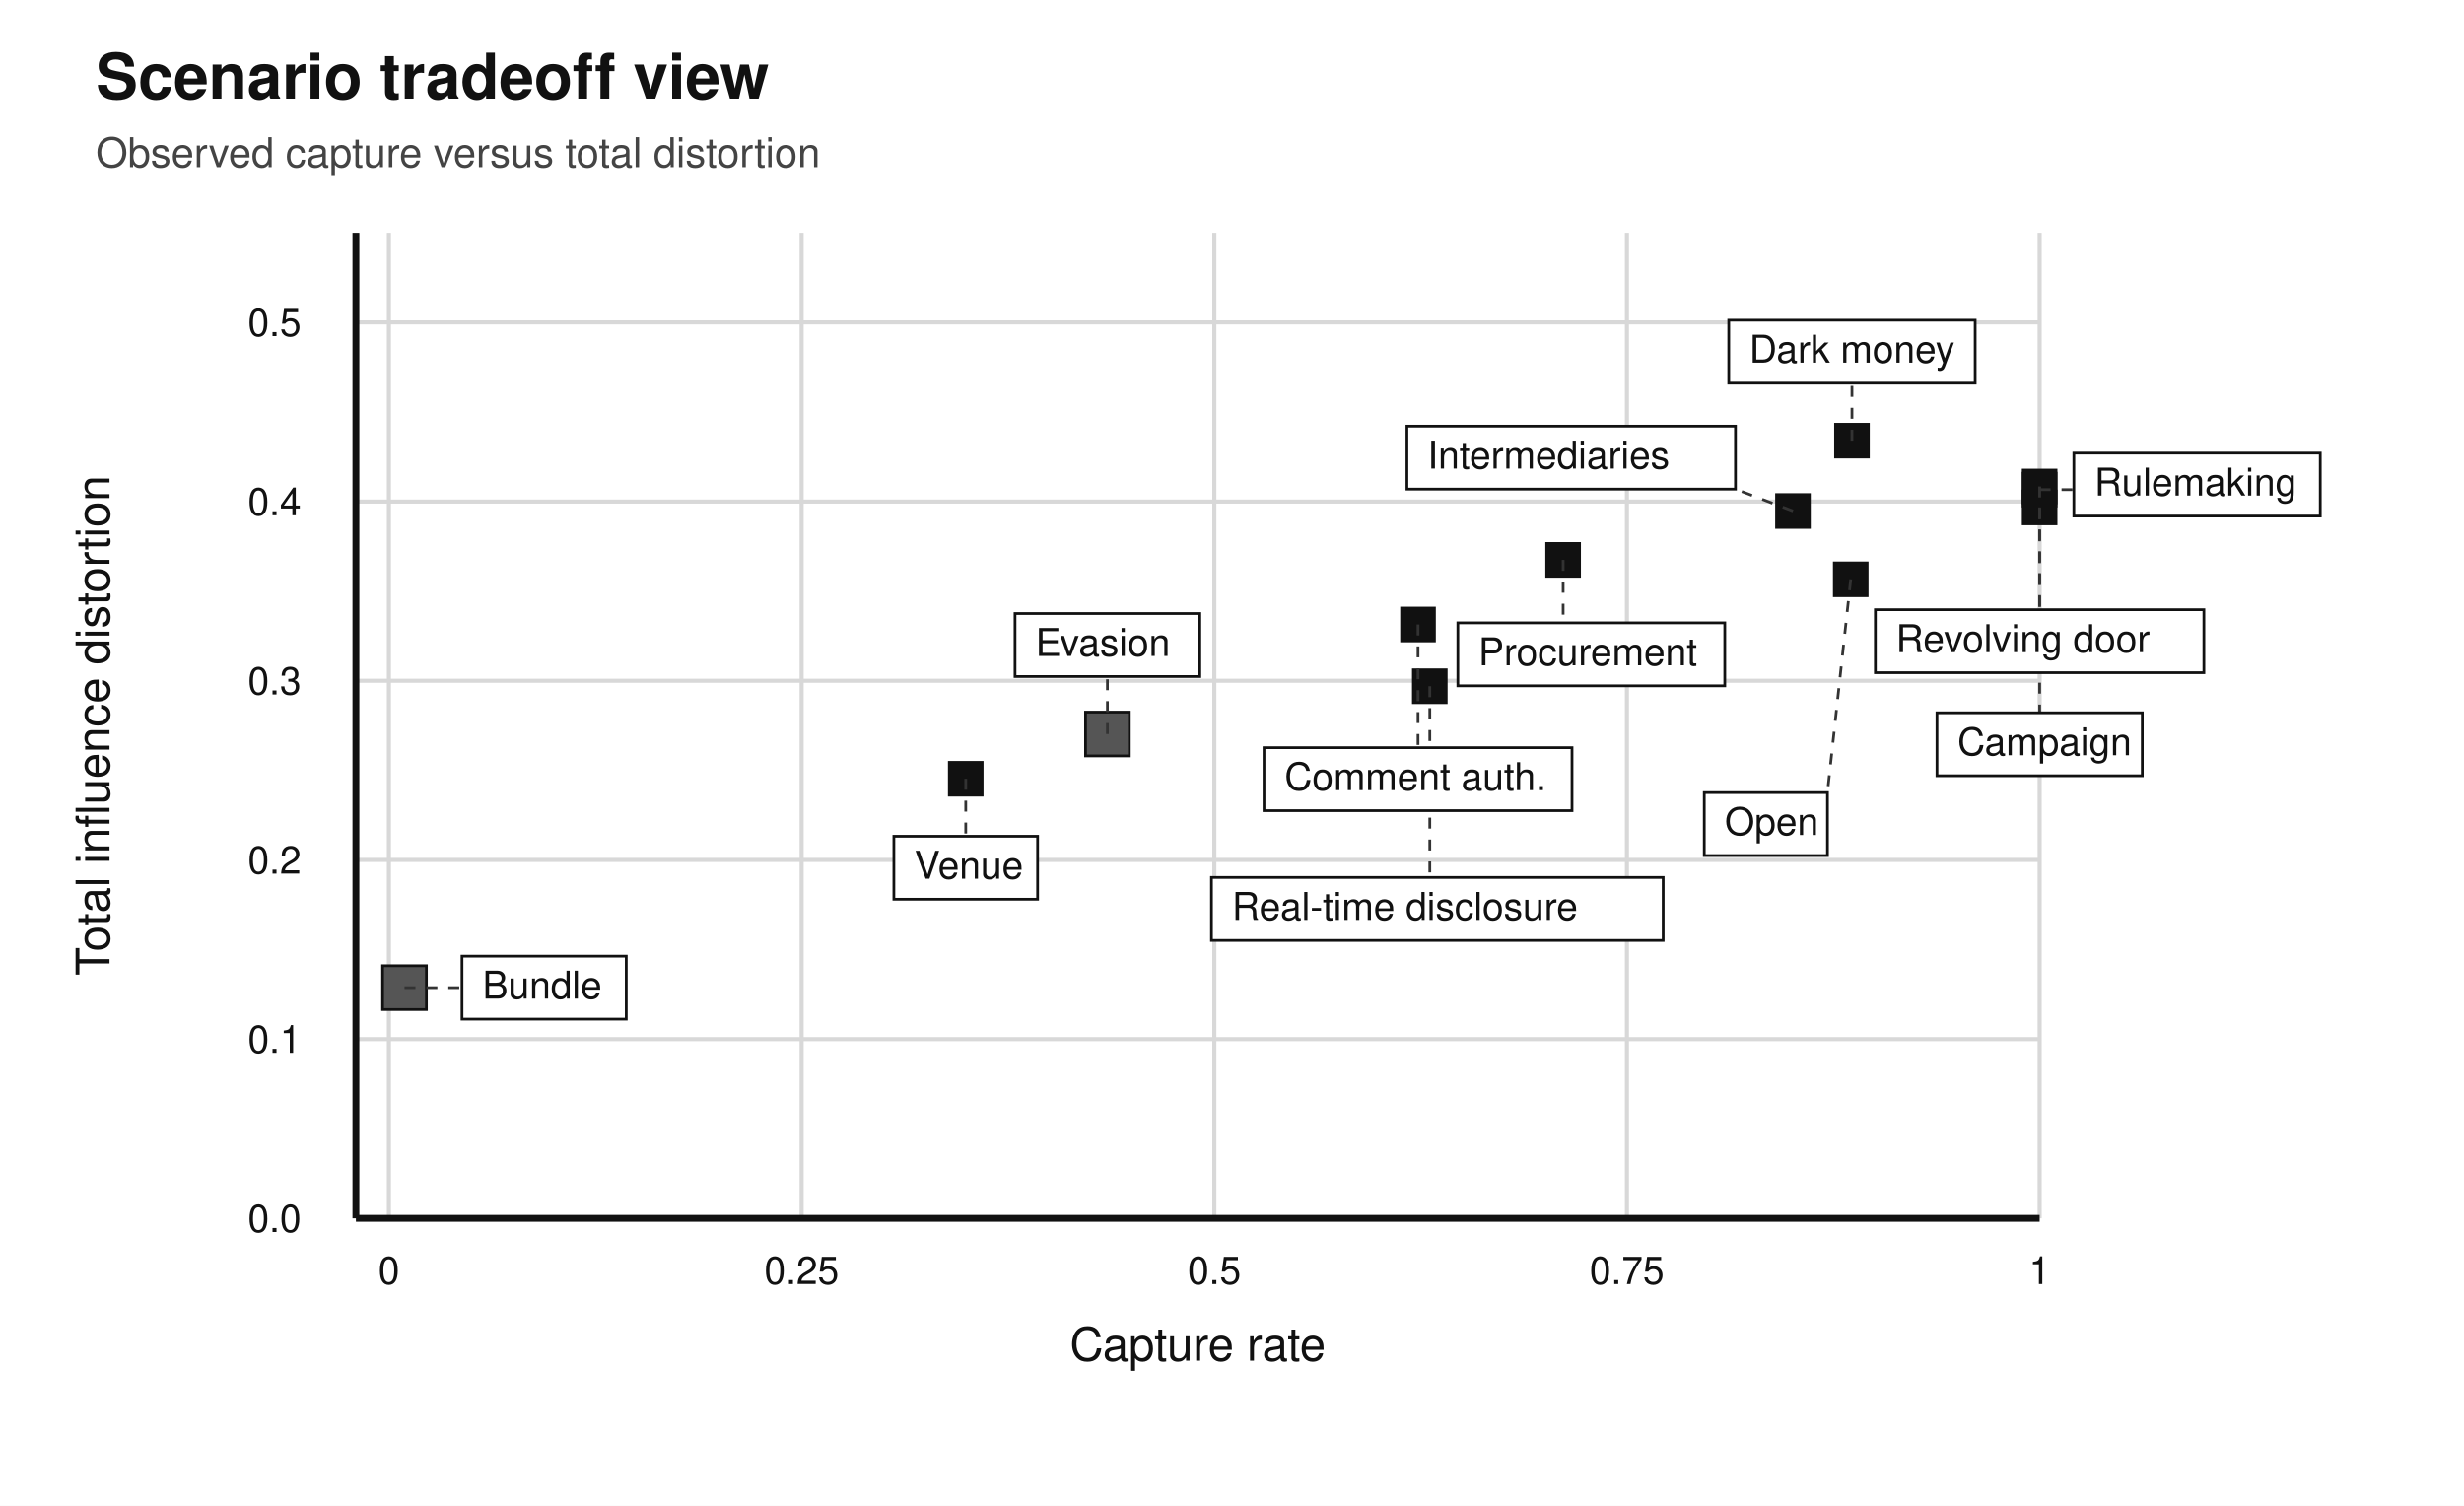
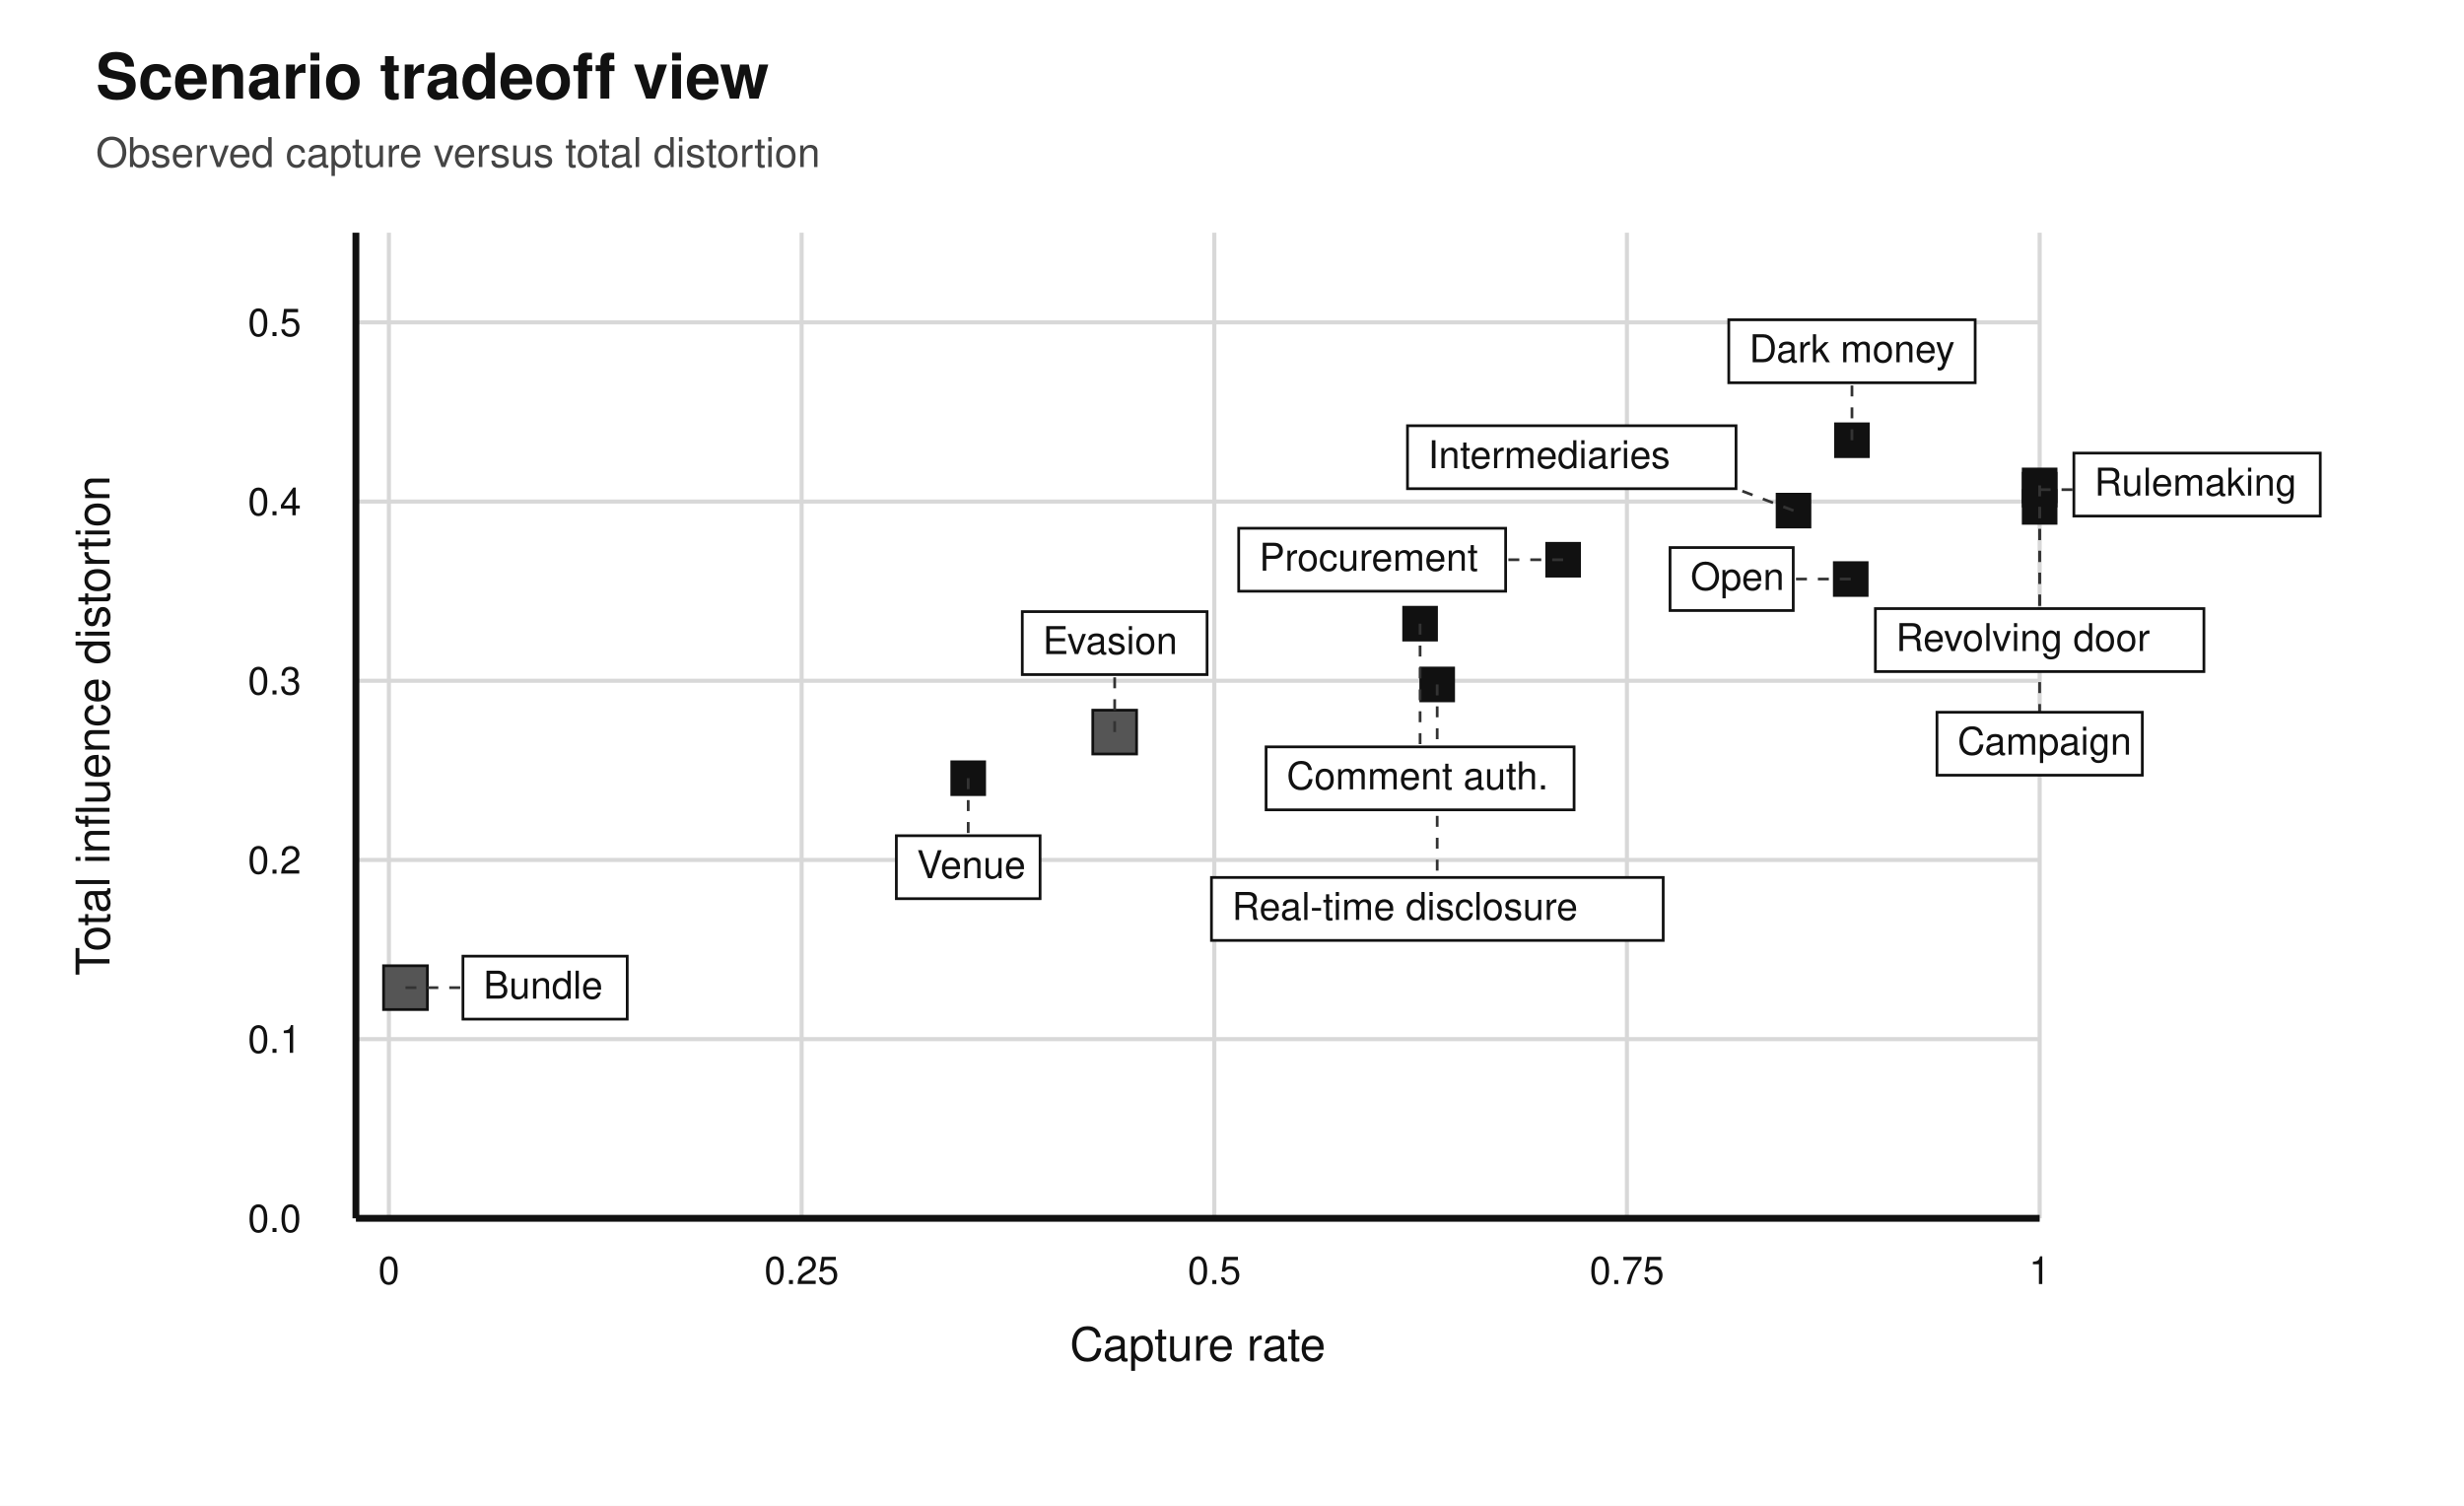
<svg xmlns="http://www.w3.org/2000/svg" width="1800px" height="1100px" viewBox="0 0 1800 1100" role="img">
  <style>
text { font-family: Helvetica, Arial, sans-serif; font-size: 34px; fill: #111; }
.title { font-size: 46px; font-weight: 700; }
.subtitle { font-size: 30px; fill: #444; }
.small, .tick, .label { font-size: 28px; }
.point-number { font-size: 22px; fill: #fff; font-weight: 700; }
.arch-title { font-size: 30px; font-weight: 700; }
.axis { stroke: #111; stroke-width: 5; fill: none; }
.grid { stroke: #d8d8d8; stroke-width: 3; fill: none; }
.segment, .point, .legend-swatch, .arch-box { stroke: #111; stroke-width: 2; }
.warning-zone { stroke: none; }
.label-box { fill: #fff; stroke: #111; stroke-width: 2; }
.leader { stroke: #333; stroke-width: 2; fill: none; stroke-dasharray: 8 8; }
.threshold { stroke: #999; stroke-width: 4; fill: none; stroke-dasharray: 12 12; }
.series-primary { stroke: #111; stroke-width: 8; fill: none; }
.series-secondary { stroke: #777; stroke-width: 8; fill: none; stroke-dasharray: 24 18; }
</style>
  <rect width="100%" height="100%" fill="#fff" />
  <text x="70" y="72" text-anchor="start" class="title">Scenario tradeoff view</text>
  <text x="70" y="122" text-anchor="start" class="subtitle">Observed capture versus total distortion</text>
  <line x1="284.1" y1="170" x2="284.1" y2="890" class="grid" />
  <text x="284.1" y="938" text-anchor="middle" class="tick">0</text>
  <line x1="585.6" y1="170" x2="585.6" y2="890" class="grid" />
  <text x="585.6" y="938" text-anchor="middle" class="tick">0.25</text>
  <line x1="887.1" y1="170" x2="887.1" y2="890" class="grid" />
  <text x="887.1" y="938" text-anchor="middle" class="tick">0.5</text>
  <line x1="1188.5" y1="170" x2="1188.5" y2="890" class="grid" />
  <text x="1188.5" y="938" text-anchor="middle" class="tick">0.75</text>
  <line x1="1490" y1="170" x2="1490" y2="890" class="grid" />
  <text x="1490" y="938" text-anchor="middle" class="tick">1</text>
  <line x1="260" y1="890" x2="1490" y2="890" class="grid" />
  <text x="220" y="900" text-anchor="end" class="tick">0.0</text>
  <line x1="260" y1="759.1" x2="1490" y2="759.1" class="grid" />
  <text x="220" y="769.1" text-anchor="end" class="tick">0.1</text>
  <line x1="260" y1="628.2" x2="1490" y2="628.2" class="grid" />
  <text x="220" y="638.2" text-anchor="end" class="tick">0.2</text>
  <line x1="260" y1="497.3" x2="1490" y2="497.3" class="grid" />
  <text x="220" y="507.3" text-anchor="end" class="tick">0.3</text>
  <line x1="260" y1="366.4" x2="1490" y2="366.4" class="grid" />
  <text x="220" y="376.4" text-anchor="end" class="tick">0.4</text>
  <line x1="260" y1="235.5" x2="1490" y2="235.5" class="grid" />
  <text x="220" y="245.5" text-anchor="end" class="tick">0.5</text>
  <line x1="260" y1="890" x2="1490" y2="890" class="axis" />
  <line x1="260" y1="170" x2="260" y2="890" class="axis" />
  <text x="875" y="994" text-anchor="middle">Capture rate</text>
  <text x="80" y="530" text-anchor="middle" transform="rotate(-90 80 530)">Total influence distortion</text>
-   <rect x="1340.0" y="411.2" width="24" height="24" fill="#111111" class="point" />
+   <rect x="1340.0" y="411.0" width="24" height="24" fill="#111111" class="point" />
  <rect x="1478" y="345.7" width="24" height="24" fill="#111111" class="point" />
-   <rect x="1478" y="358.7" width="24" height="24" fill="#111111" class="point" />
-   <rect x="1340.9" y="309.9" width="24" height="24" fill="#111111" class="point" />
-   <rect x="1478" y="343.4" width="24" height="24" fill="#111111" class="point" />
-   <rect x="1297.8" y="361.3" width="24" height="24" fill="#111111" class="point" />
-   <rect x="1032.5" y="489.3" width="24" height="24" fill="#111111" class="point" />
-   <rect x="1023.9" y="444.2" width="24" height="24" fill="#111111" class="point" />
-   <rect x="1129.9" y="397.0" width="24" height="24" fill="#111111" class="point" />
-   <rect x="693.5" y="556.9" width="24" height="24" fill="#111111" class="point" />
-   <rect x="279.5" y="705.5" width="32" height="32" fill="#555555" class="point" />
-   <rect x="793.0" y="520.2" width="32" height="32" fill="#555555" class="point" />
-   <line x1="1352.9" y1="321.9" x2="1352.9" y2="279.9" class="leader" />
-   <line x1="1490" y1="355.4" x2="1490" y2="445.4" class="leader" />
+   <rect x="1478" y="358.3" width="24" height="24" fill="#111111" class="point" />
+   <rect x="1340.9" y="309.6" width="24" height="24" fill="#111111" class="point" />
+   <rect x="1478" y="342.6" width="24" height="24" fill="#111111" class="point" />
+   <rect x="1298.2" y="361.0" width="24" height="24" fill="#111111" class="point" />
+   <rect x="1037.9" y="488.0" width="24" height="24" fill="#111111" class="point" />
+   <rect x="1025.4" y="443.6" width="24" height="24" fill="#111111" class="point" />
+   <rect x="1129.9" y="396.9" width="24" height="24" fill="#111111" class="point" />
+   <rect x="695.3" y="556.5" width="24" height="24" fill="#111111" class="point" />
+   <rect x="280.2" y="705.5" width="32" height="32" fill="#555555" class="point" />
+   <rect x="798.3" y="518.8" width="32" height="32" fill="#555555" class="point" />
+   <line x1="1352.9" y1="321.6" x2="1352.9" y2="279.6" class="leader" />
+   <line x1="1490" y1="354.6" x2="1490" y2="444.6" class="leader" />
  <line x1="1490" y1="357.7" x2="1515" y2="357.7" class="leader" />
-   <line x1="1490" y1="370.7" x2="1490" y2="520.7" class="leader" />
-   <line x1="1309.8" y1="373.3" x2="1267.8" y2="357.3" class="leader" />
-   <line x1="1141.9" y1="409.0" x2="1141.9" y2="455" class="leader" />
-   <line x1="1352.0" y1="423.2" x2="1335" y2="579" class="leader" />
-   <line x1="1035.9" y1="456.2" x2="1035.9" y2="546.2" class="leader" />
-   <line x1="1044.5" y1="501.3" x2="1044.5" y2="641" class="leader" />
-   <line x1="809.0" y1="536.2" x2="809.0" y2="494.2" class="leader" />
-   <line x1="705.5" y1="568.9" x2="705.5" y2="610.9" class="leader" />
-   <line x1="295.5" y1="721.5" x2="337.5" y2="721.5" class="leader" />
-   <rect x="1262.9" y="233.9" width="180" height="46" fill="#ffffff" class="label-box" />
-   <text x="1277.9" y="264.9" text-anchor="start" class="label">Dark money</text>
-   <rect x="1370" y="445.4" width="240" height="46" fill="#ffffff" class="label-box" />
-   <text x="1385" y="476.4" text-anchor="start" class="label">Revolving door</text>
+   <line x1="1490" y1="370.3" x2="1490" y2="520.3" class="leader" />
+   <line x1="1310.2" y1="373.0" x2="1268.2" y2="357.0" class="leader" />
+   <line x1="1141.9" y1="408.9" x2="1099.9" y2="408.9" class="leader" />
+   <line x1="1352.0" y1="423.0" x2="1310.0" y2="423.0" class="leader" />
+   <line x1="1037.4" y1="455.6" x2="1037.4" y2="545.6" class="leader" />
+   <line x1="1049.9" y1="500.0" x2="1049.9" y2="641" class="leader" />
+   <line x1="814.3" y1="534.8" x2="814.3" y2="492.8" class="leader" />
+   <line x1="707.3" y1="568.5" x2="707.3" y2="610.5" class="leader" />
+   <line x1="296.2" y1="721.5" x2="338.2" y2="721.5" class="leader" />
+   <rect x="1262.9" y="233.6" width="180" height="46" fill="#ffffff" class="label-box" />
+   <text x="1277.9" y="264.6" text-anchor="start" class="label">Dark money</text>
+   <rect x="1370" y="444.6" width="240" height="46" fill="#ffffff" class="label-box" />
+   <text x="1385" y="475.6" text-anchor="start" class="label">Revolving door</text>
  <rect x="1515" y="331" width="180" height="46" fill="#ffffff" class="label-box" />
  <text x="1530" y="362" text-anchor="start" class="label">Rulemaking</text>
-   <rect x="1415" y="520.7" width="150" height="46" fill="#ffffff" class="label-box" />
-   <text x="1430" y="551.7" text-anchor="start" class="label">Campaign</text>
-   <rect x="1027.8" y="311.3" width="240" height="46" fill="#ffffff" class="label-box" />
-   <text x="1042.8" y="342.3" text-anchor="start" class="label">Intermediaries</text>
-   <rect x="1065" y="455" width="195" height="46" fill="#ffffff" class="label-box" />
-   <text x="1080" y="486" text-anchor="start" class="label">Procurement</text>
-   <rect x="1245" y="579" width="90" height="46" fill="#ffffff" class="label-box" />
-   <text x="1260" y="610" text-anchor="start" class="label">Open</text>
-   <rect x="923.4" y="546.2" width="225" height="46" fill="#ffffff" class="label-box" />
-   <text x="938.4" y="577.2" text-anchor="start" class="label">Comment auth.</text>
+   <rect x="1415" y="520.3" width="150" height="46" fill="#ffffff" class="label-box" />
+   <text x="1430" y="551.3" text-anchor="start" class="label">Campaign</text>
+   <rect x="1028.2" y="311.0" width="240" height="46" fill="#ffffff" class="label-box" />
+   <text x="1043.2" y="342.0" text-anchor="start" class="label">Intermediaries</text>
+   <rect x="904.9" y="385.9" width="195" height="46" fill="#ffffff" class="label-box" />
+   <text x="919.9" y="416.9" text-anchor="start" class="label">Procurement</text>
+   <rect x="1220.0" y="400.0" width="90" height="46" fill="#ffffff" class="label-box" />
+   <text x="1235.0" y="431.0" text-anchor="start" class="label">Open</text>
+   <rect x="924.9" y="545.6" width="225" height="46" fill="#ffffff" class="label-box" />
+   <text x="939.9" y="576.6" text-anchor="start" class="label">Comment auth.</text>
  <rect x="885" y="641" width="330" height="46" fill="#ffffff" class="label-box" />
  <text x="900" y="672" text-anchor="start" class="label">Real-time disclosure</text>
-   <rect x="741.5" y="448.2" width="135" height="46" fill="#ffffff" class="label-box" />
-   <text x="756.5" y="479.2" text-anchor="start" class="label">Evasion</text>
-   <rect x="653.0" y="610.9" width="105" height="46" fill="#ffffff" class="label-box" />
-   <text x="668.0" y="641.9" text-anchor="start" class="label">Venue</text>
-   <rect x="337.5" y="698.5" width="120" height="46" fill="#ffffff" class="label-box" />
-   <text x="352.5" y="729.5" text-anchor="start" class="label">Bundle</text>
+   <rect x="746.8" y="446.8" width="135" height="46" fill="#ffffff" class="label-box" />
+   <text x="761.8" y="477.8" text-anchor="start" class="label">Evasion</text>
+   <rect x="654.8" y="610.5" width="105" height="46" fill="#ffffff" class="label-box" />
+   <text x="669.8" y="641.5" text-anchor="start" class="label">Venue</text>
+   <rect x="338.2" y="698.5" width="120" height="46" fill="#ffffff" class="label-box" />
+   <text x="353.2" y="729.5" text-anchor="start" class="label">Bundle</text>
</svg>
